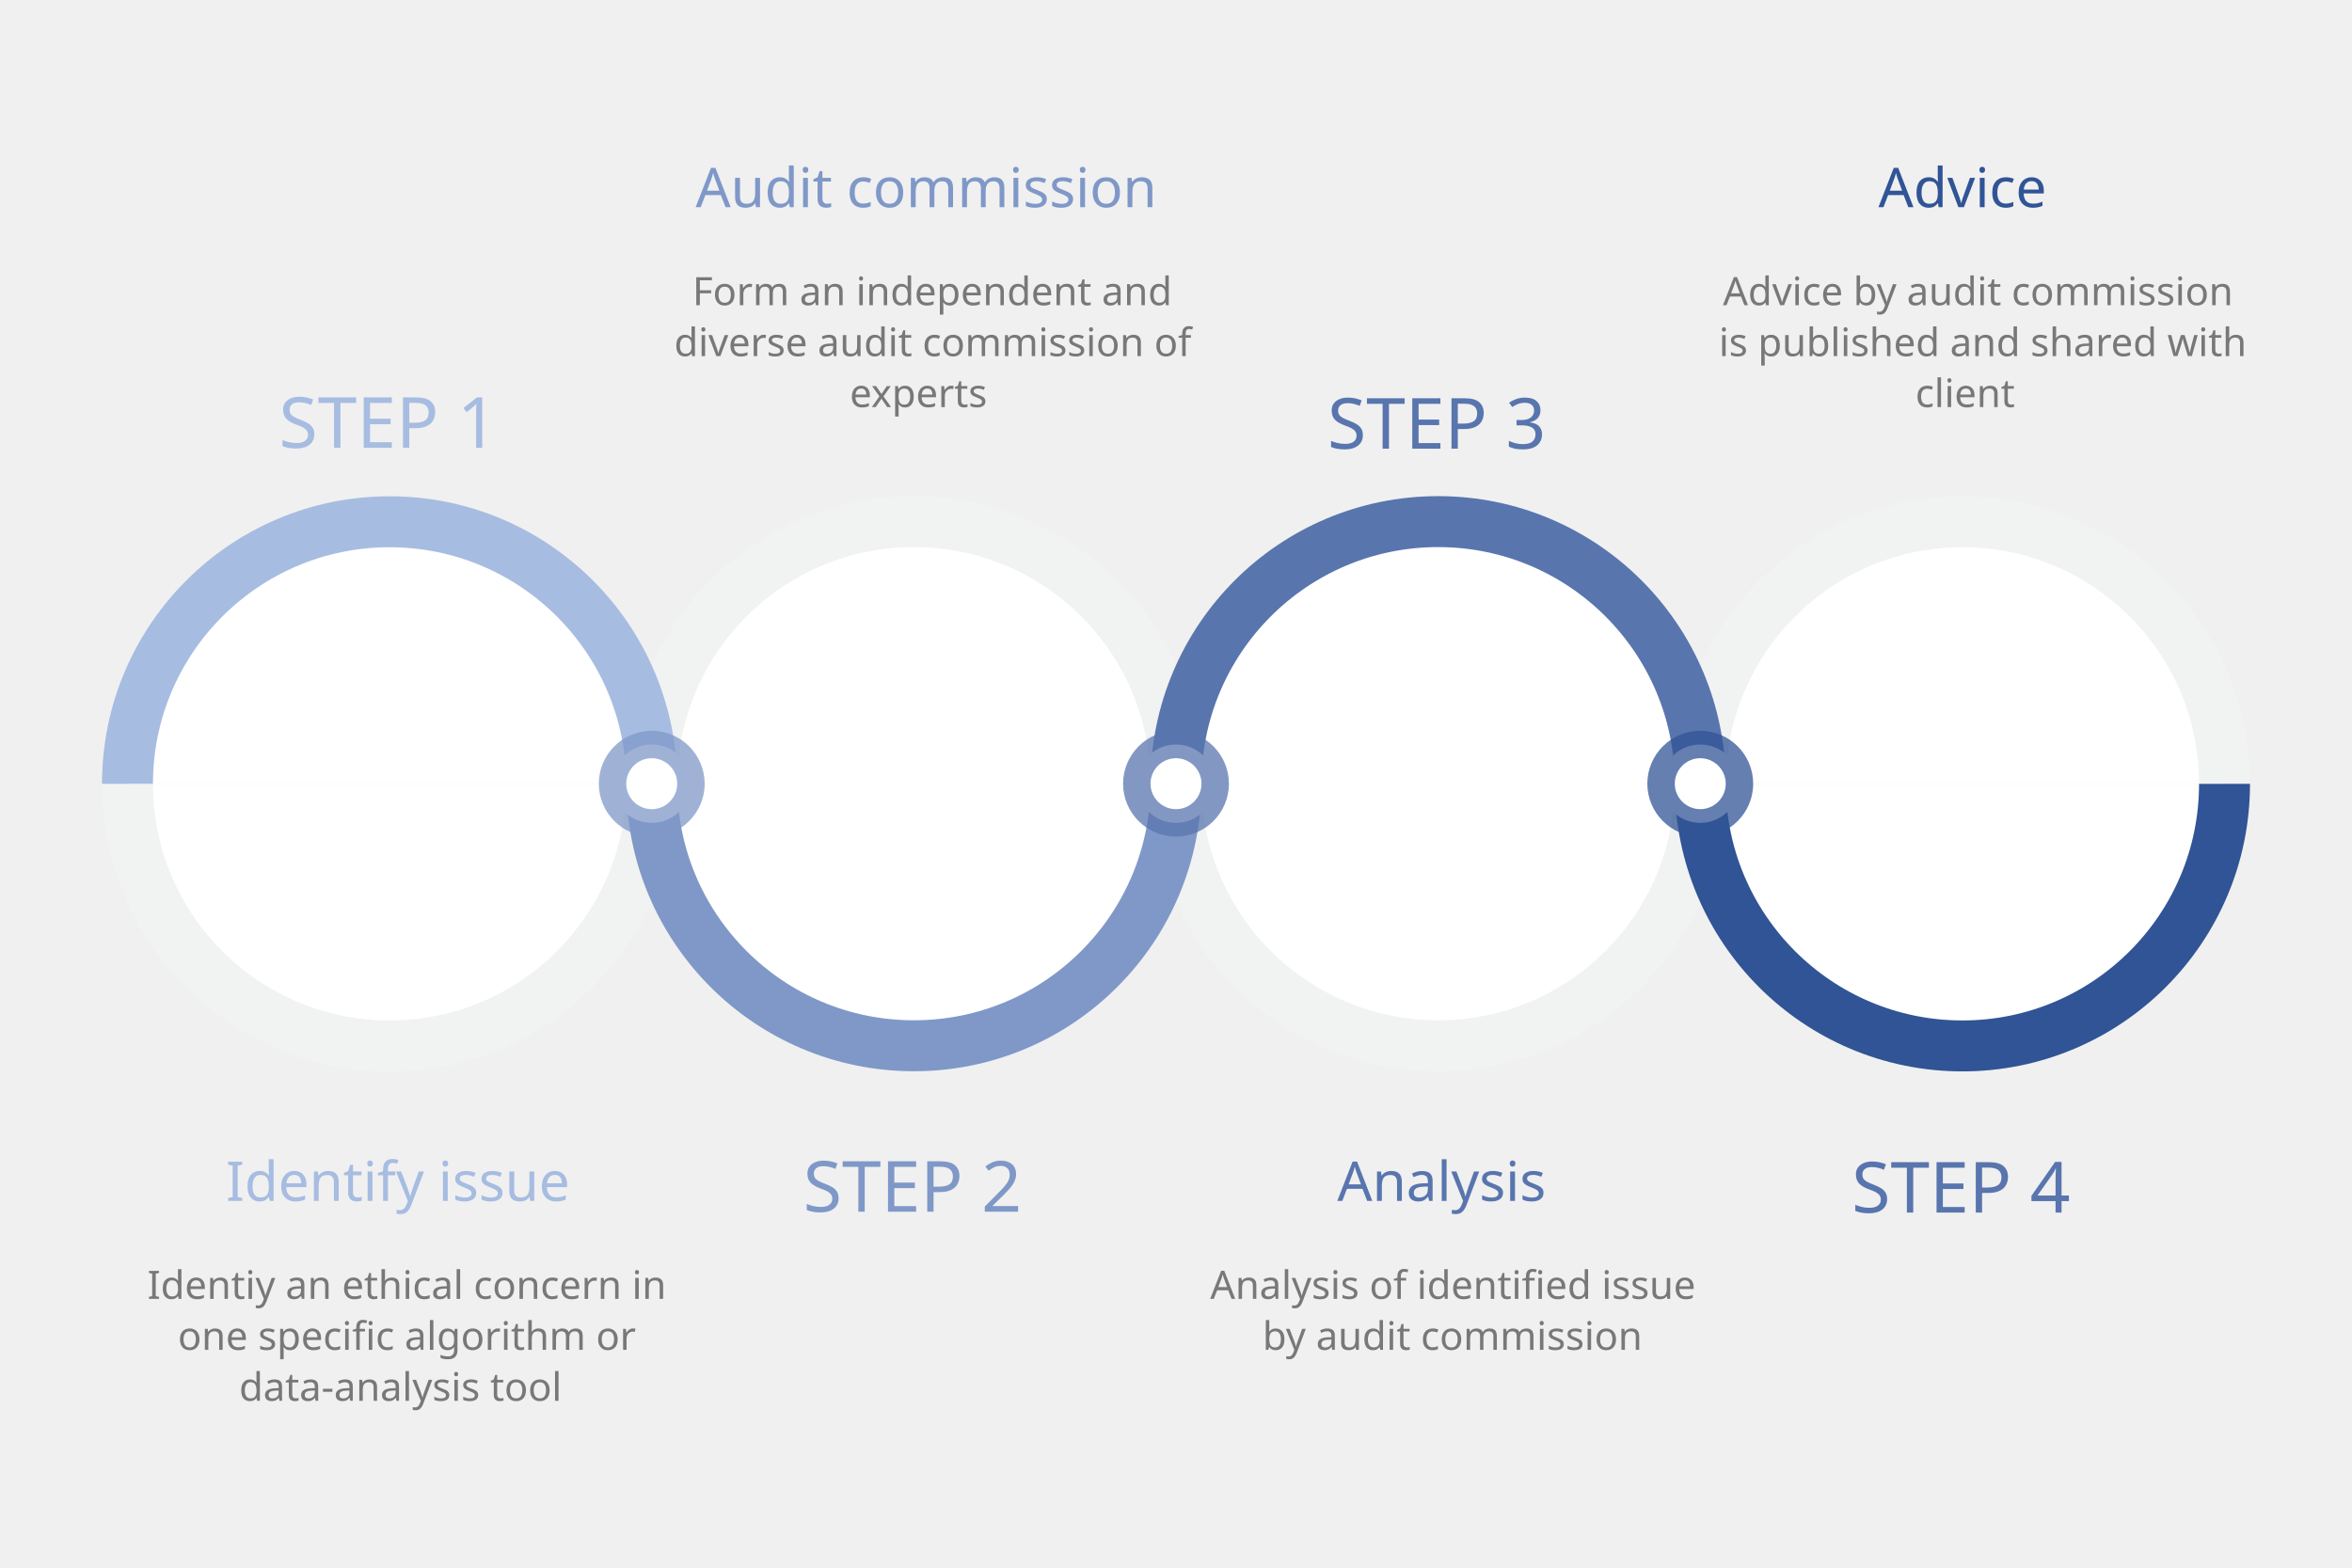
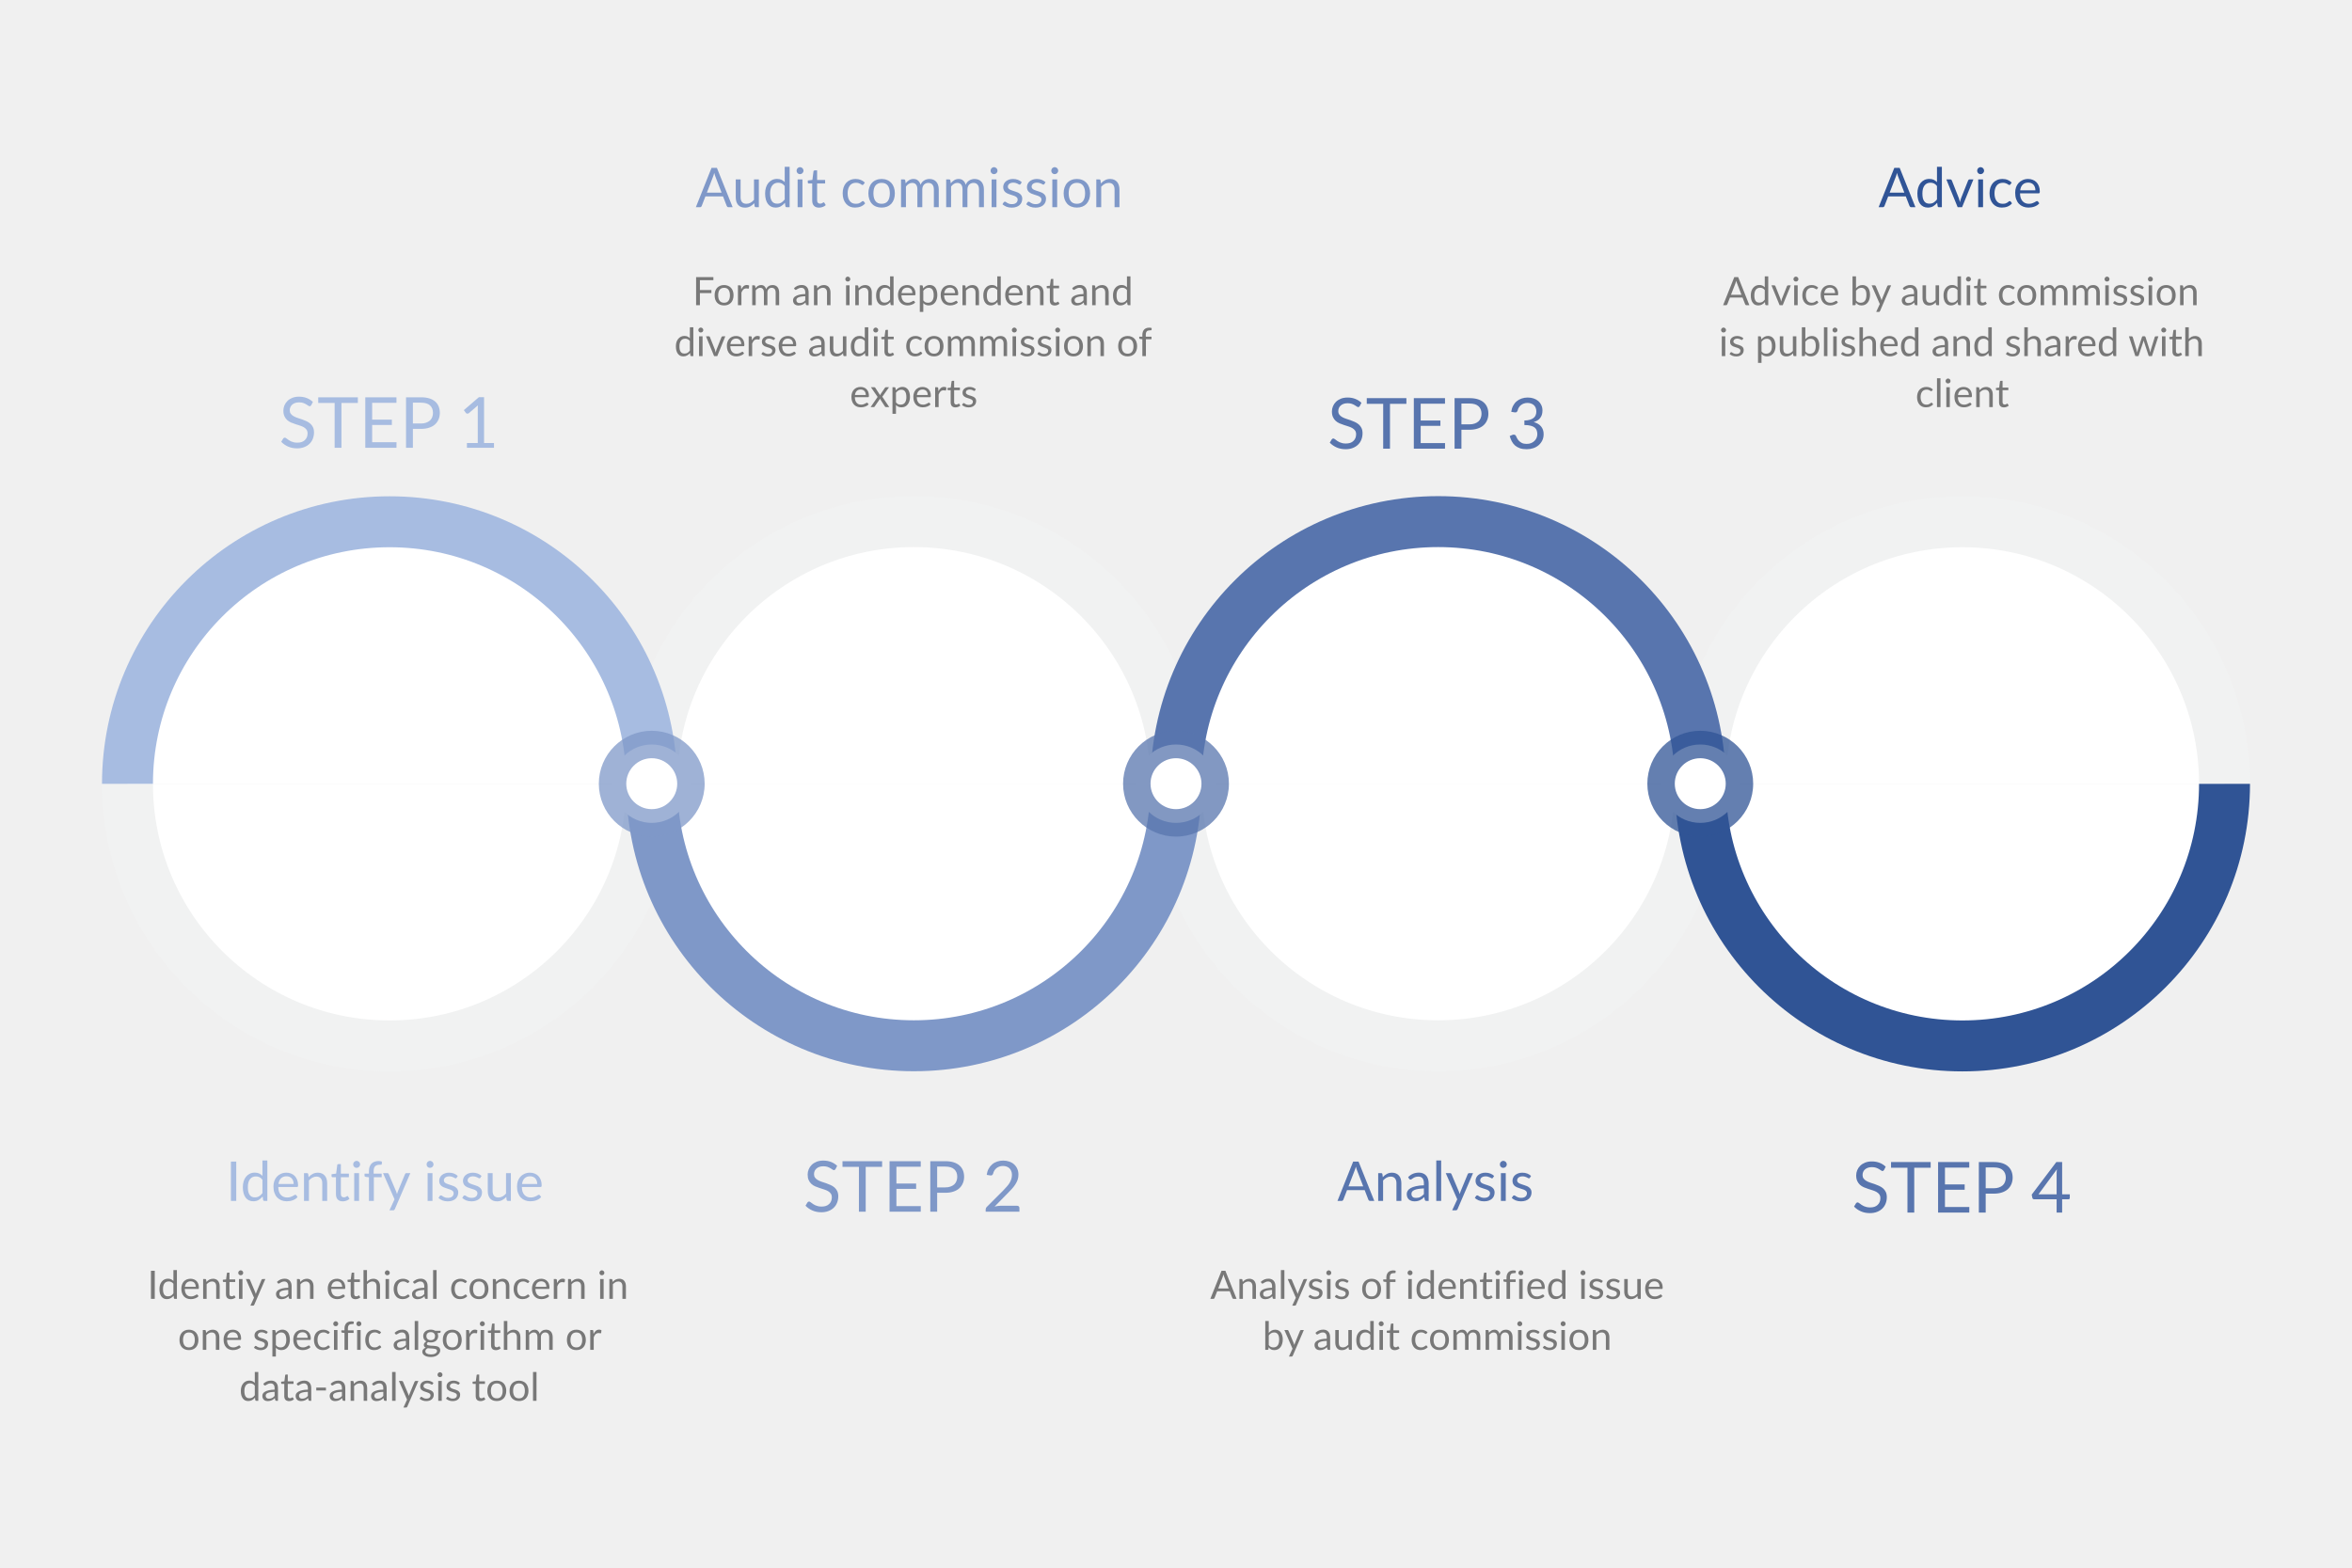
<svg xmlns="http://www.w3.org/2000/svg" version="1.1" id="Layer_1" x="0px" y="0px" viewBox="0 0 600 400" style="enable-background:new 0 0 600 400;" xml:space="preserve">
  <style type="text/css">
	.st0{fill:#FFFFFF;stroke:#F1F2F2;stroke-width:13;stroke-miterlimit:10;}
	.st1{fill:#FFFFFF;stroke:#7F98C8;stroke-width:13;stroke-miterlimit:10;}
	.st2{fill:#FFFFFF;stroke:#A7BCE1;stroke-width:13;stroke-miterlimit:10;}
	.st3{fill:#FFFFFF;stroke:#305495;stroke-width:13;stroke-miterlimit:10;}
	.st4{fill:#FFFFFF;stroke:#5875AE;stroke-width:13;stroke-miterlimit:10;}
	.st5{fill:#A7BCE1;}
- 	.st6{font-family:'Lato-Bold';}
+ 	.st6{font-family:"Lato", sans-serif;}
	.st7{font-size:18px;}
	.st8{fill:#7F98C8;}
	.st9{fill:#5875AE;}
	.st10{fill:#FFFFFF;}
	.st11{opacity:0.75;fill:#5875AE;}
	.st12{opacity:0.75;fill:#305495;}
	.st13{opacity:0.75;fill:#7F98C8;}
	.st14{fill:none;}
	.st15{font-size:14px;}
	.st16{fill:#787878;}
- 	.st17{font-family:'Lato-Regular';}
+ 	.st17{font-family:"Lato", sans-serif;}
	.st18{font-size:10px;}
	.st19{fill:#305496;}
</style>
  <path class="st0" d="M433.74,200c0-36.93,29.94-66.87,66.87-66.87s66.87,29.94,66.87,66.87" />
  <path class="st0" d="M433.74,199.96c0,36.93-29.94,66.87-66.87,66.87S300,236.9,300,199.96" />
  <path class="st0" d="M166.26,200c0,36.93-29.94,66.87-66.87,66.87S32.52,236.93,32.52,200" />
  <path class="st1" d="M300,199.96c0,36.93-29.94,66.87-66.87,66.87s-66.87-29.94-66.87-66.87" />
  <path class="st0" d="M166.26,199.96c0-36.93,29.94-66.87,66.87-66.87S300,163.03,300,199.96" />
  <path class="st2" d="M32.52,200c0-36.93,29.94-66.87,66.87-66.87s66.87,29.94,66.87,66.87" />
  <path class="st3" d="M567.48,200c0,36.93-29.94,66.87-66.87,66.87s-66.87-29.94-66.87-66.87" />
  <path class="st4" d="M300,199.96c0-36.93,29.94-66.87,66.87-66.87s66.87,29.94,66.87,66.87" />
  <text transform="matrix(1 0 0 1 71.1496 114.2583)" class="st5 st6 st7">STEP 1</text>
  <text transform="matrix(1 0 0 1 204.8918 309.1712)" class="st8 st6 st7">STEP 2</text>
  <text transform="matrix(1 0 0 1 338.6341 114.4777)" class="st9 st6 st7">STEP 3</text>
  <text transform="matrix(1 0 0 1 472.3763 309.3905)" class="st9 st6 st7">STEP 4</text>
  <circle class="st10" cx="300" cy="199.96" r="10" />
  <path class="st11" d="M300,213.46c-7.44,0-13.5-6.06-13.5-13.5s6.06-13.5,13.5-13.5s13.5,6.06,13.5,13.5S307.44,213.46,300,213.46z   M300,193.46c-3.58,0-6.5,2.92-6.5,6.5c0,3.58,2.92,6.5,6.5,6.5s6.5-2.92,6.5-6.5C306.5,196.38,303.58,193.46,300,193.46z" />
  <circle class="st10" cx="433.74" cy="199.96" r="10" />
  <path class="st12" d="M433.74,213.46c-7.44,0-13.5-6.06-13.5-13.5s6.06-13.5,13.5-13.5s13.5,6.06,13.5,13.5  S441.19,213.46,433.74,213.46z M433.74,193.46c-3.58,0-6.5,2.92-6.5,6.5c0,3.58,2.92,6.5,6.5,6.5s6.5-2.92,6.5-6.5  C440.24,196.38,437.33,193.46,433.74,193.46z" />
  <circle class="st10" cx="166.26" cy="199.96" r="10" />
  <path class="st13" d="M166.26,213.46c-7.44,0-13.5-6.06-13.5-13.5s6.06-13.5,13.5-13.5s13.5,6.06,13.5,13.5  S173.7,213.46,166.26,213.46z M166.26,193.46c-3.58,0-6.5,2.92-6.5,6.5c0,3.58,2.92,6.5,6.5,6.5s6.5-2.92,6.5-6.5  C172.76,196.38,169.84,193.46,166.26,193.46z" />
  <rect x="37.17" y="296.01" class="st14" width="124.44" height="90.66" />
  <text transform="matrix(1 0 0 1 57.6282 306.4159)">
    <tspan x="0" y="0" class="st5 st6 st15">Identify issue</tspan>
    <tspan x="-20.04" y="25" class="st16 st17 st18">Identiy an ethical concern in </tspan>
    <tspan x="-12.26" y="38" class="st16 st17 st18">one specific algorithm or </tspan>
    <tspan x="3.37" y="51" class="st16 st17 st18">data-analysis tool</tspan>
  </text>
  <rect x="170.91" y="42.47" class="st14" width="124.44" height="90.66" />
  <text transform="matrix(1 0 0 1 177.4652 52.8691)">
    <tspan x="0" y="0" class="st8 st6 st15">Audit commission</tspan>
    <tspan x="-0.81" y="25" class="st16 st17 st18">Form an independent and </tspan>
    <tspan x="-5.48" y="38" class="st16 st17 st18">diverse audit commission of </tspan>
    <tspan x="39.31" y="51" class="st16 st17 st18">experts</tspan>
  </text>
  <rect x="304.65" y="296.01" class="st14" width="124.44" height="90.66" />
  <text transform="matrix(1 0 0 1 341.1465 306.4159)">
    <tspan x="0" y="0" class="st9 st6 st15">Analysis </tspan>
    <tspan x="-32.42" y="25" class="st16 st17 st18">Analysis of identified issue </tspan>
    <tspan x="-19.08" y="38" class="st16 st17 st18">by audit commission</tspan>
  </text>
  <rect x="438.39" y="42.47" class="st14" width="124.44" height="90.66" />
  <text transform="matrix(1 0 0 1 479.1936 52.8691)">
    <tspan x="0" y="0" class="st19 st6 st15">Advice</tspan>
    <tspan x="-39.66" y="25" class="st16 st17 st18">Advice by audit commission </tspan>
    <tspan x="-40.71" y="38" class="st16 st17 st18">is published and shared with </tspan>
    <tspan x="9.43" y="51" class="st16 st17 st18">client</tspan>
  </text>
</svg>
